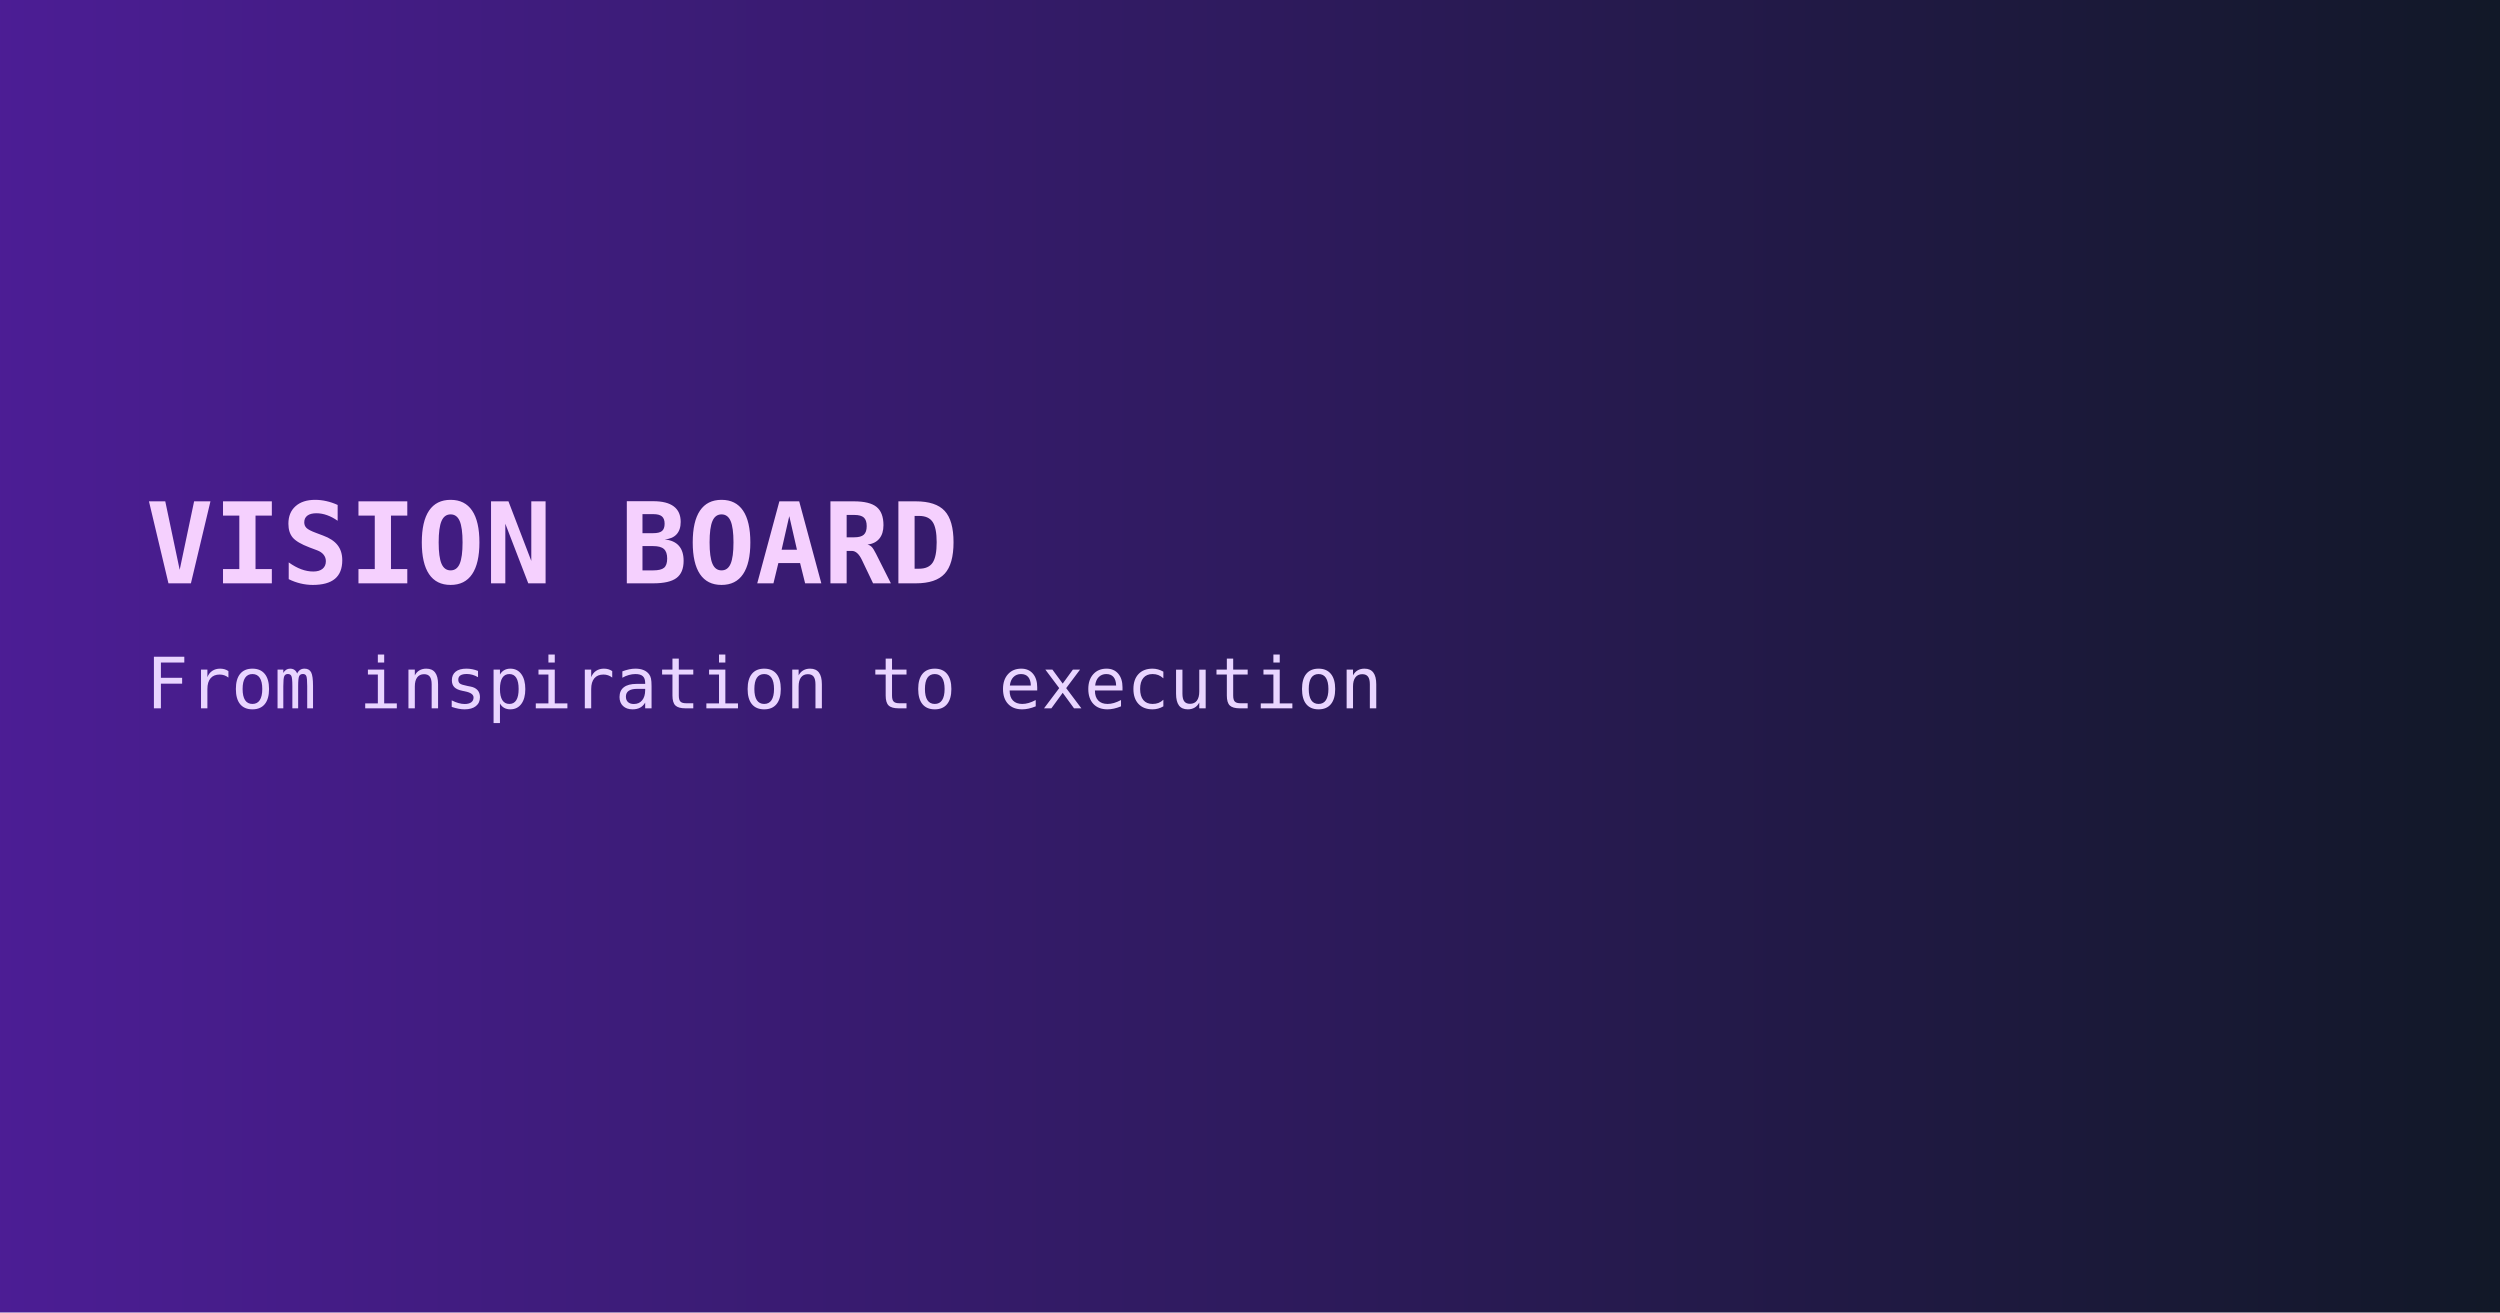
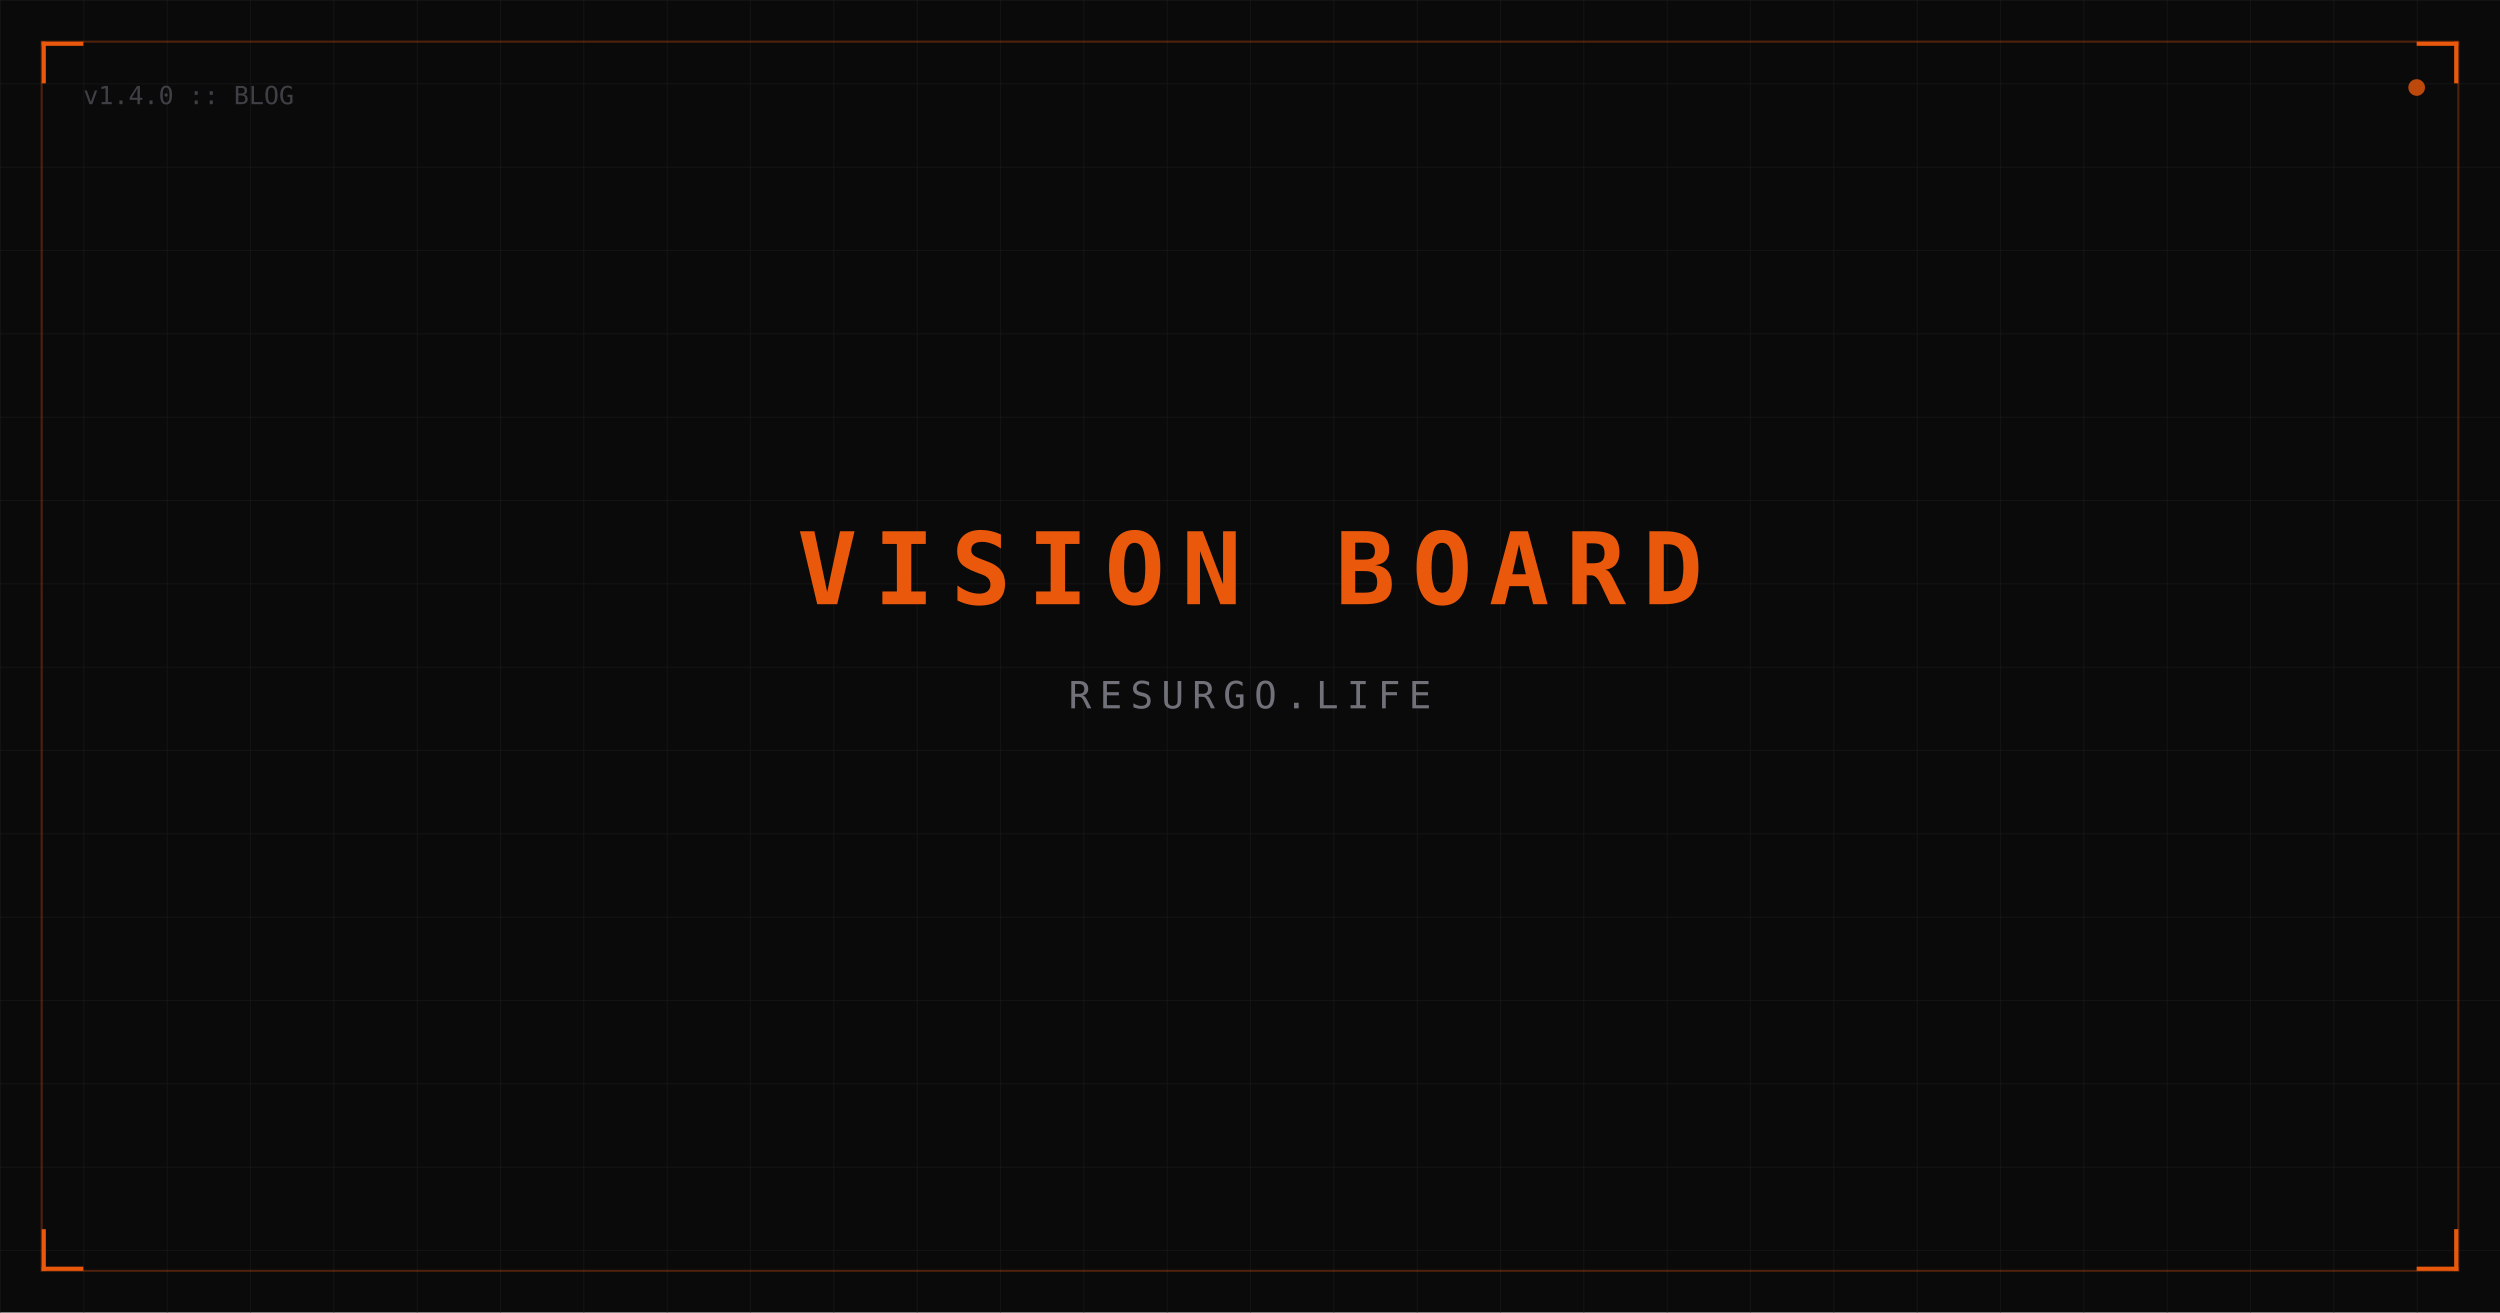
- <svg xmlns="http://www.w3.org/2000/svg" width="1200" height="630" viewBox="0 0 1200 630">
+ <svg xmlns="http://www.w3.org/2000/svg" viewBox="0 0 1200 630" width="1200" height="630">
+   <rect width="1200" height="630" fill="#0a0a0a" />
  <defs>
-     <linearGradient id="g" x1="0" x2="1">
-       <stop offset="0" stop-color="#4c1d95" />
-       <stop offset="1" stop-color="#111827" />
-     </linearGradient>
+     <pattern id="grid" width="40" height="40" patternUnits="userSpaceOnUse">
+       <path d="M 40 0 L 0 0 0 40" fill="none" stroke="#1a1a1a" stroke-width="0.5" />
+     </pattern>
  </defs>
-   <rect width="1200" height="630" fill="url(#g)" />
-   <text x="70" y="280" fill="#f5d0fe" font-family="monospace" font-size="54" font-weight="700">VISION BOARD</text>
-   <text x="70" y="340" fill="#e9d5ff" font-family="monospace" font-size="34">From inspiration to execution</text>
+   <rect width="1200" height="630" fill="url(#grid)" />
+   <rect x="20" y="20" width="1160" height="590" fill="none" stroke="#ea580c" stroke-width="1" opacity="0.3" />
+   <rect x="20" y="20" width="20" height="2" fill="#ea580c" />
+   <rect x="20" y="20" width="2" height="20" fill="#ea580c" />
+   <rect x="1160" y="20" width="20" height="2" fill="#ea580c" />
+   <rect x="1178" y="20" width="2" height="20" fill="#ea580c" />
+   <rect x="20" y="608" width="20" height="2" fill="#ea580c" />
+   <rect x="20" y="590" width="2" height="20" fill="#ea580c" />
+   <rect x="1160" y="608" width="20" height="2" fill="#ea580c" />
+   <rect x="1178" y="590" width="2" height="20" fill="#ea580c" />
+   <text x="600" y="290" text-anchor="middle" font-family="monospace" font-size="48" font-weight="bold" fill="#ea580c" letter-spacing="8">VISION BOARD</text>
+   <text x="600" y="340" text-anchor="middle" font-family="monospace" font-size="18" fill="#71717a" letter-spacing="4">RESURGO.LIFE</text>
+   <text x="40" y="50" font-family="monospace" font-size="12" fill="#3f3f46">v1.4.0 :: BLOG</text>
+   <circle cx="1160" cy="42" r="4" fill="#ea580c" opacity="0.8" />
</svg>
